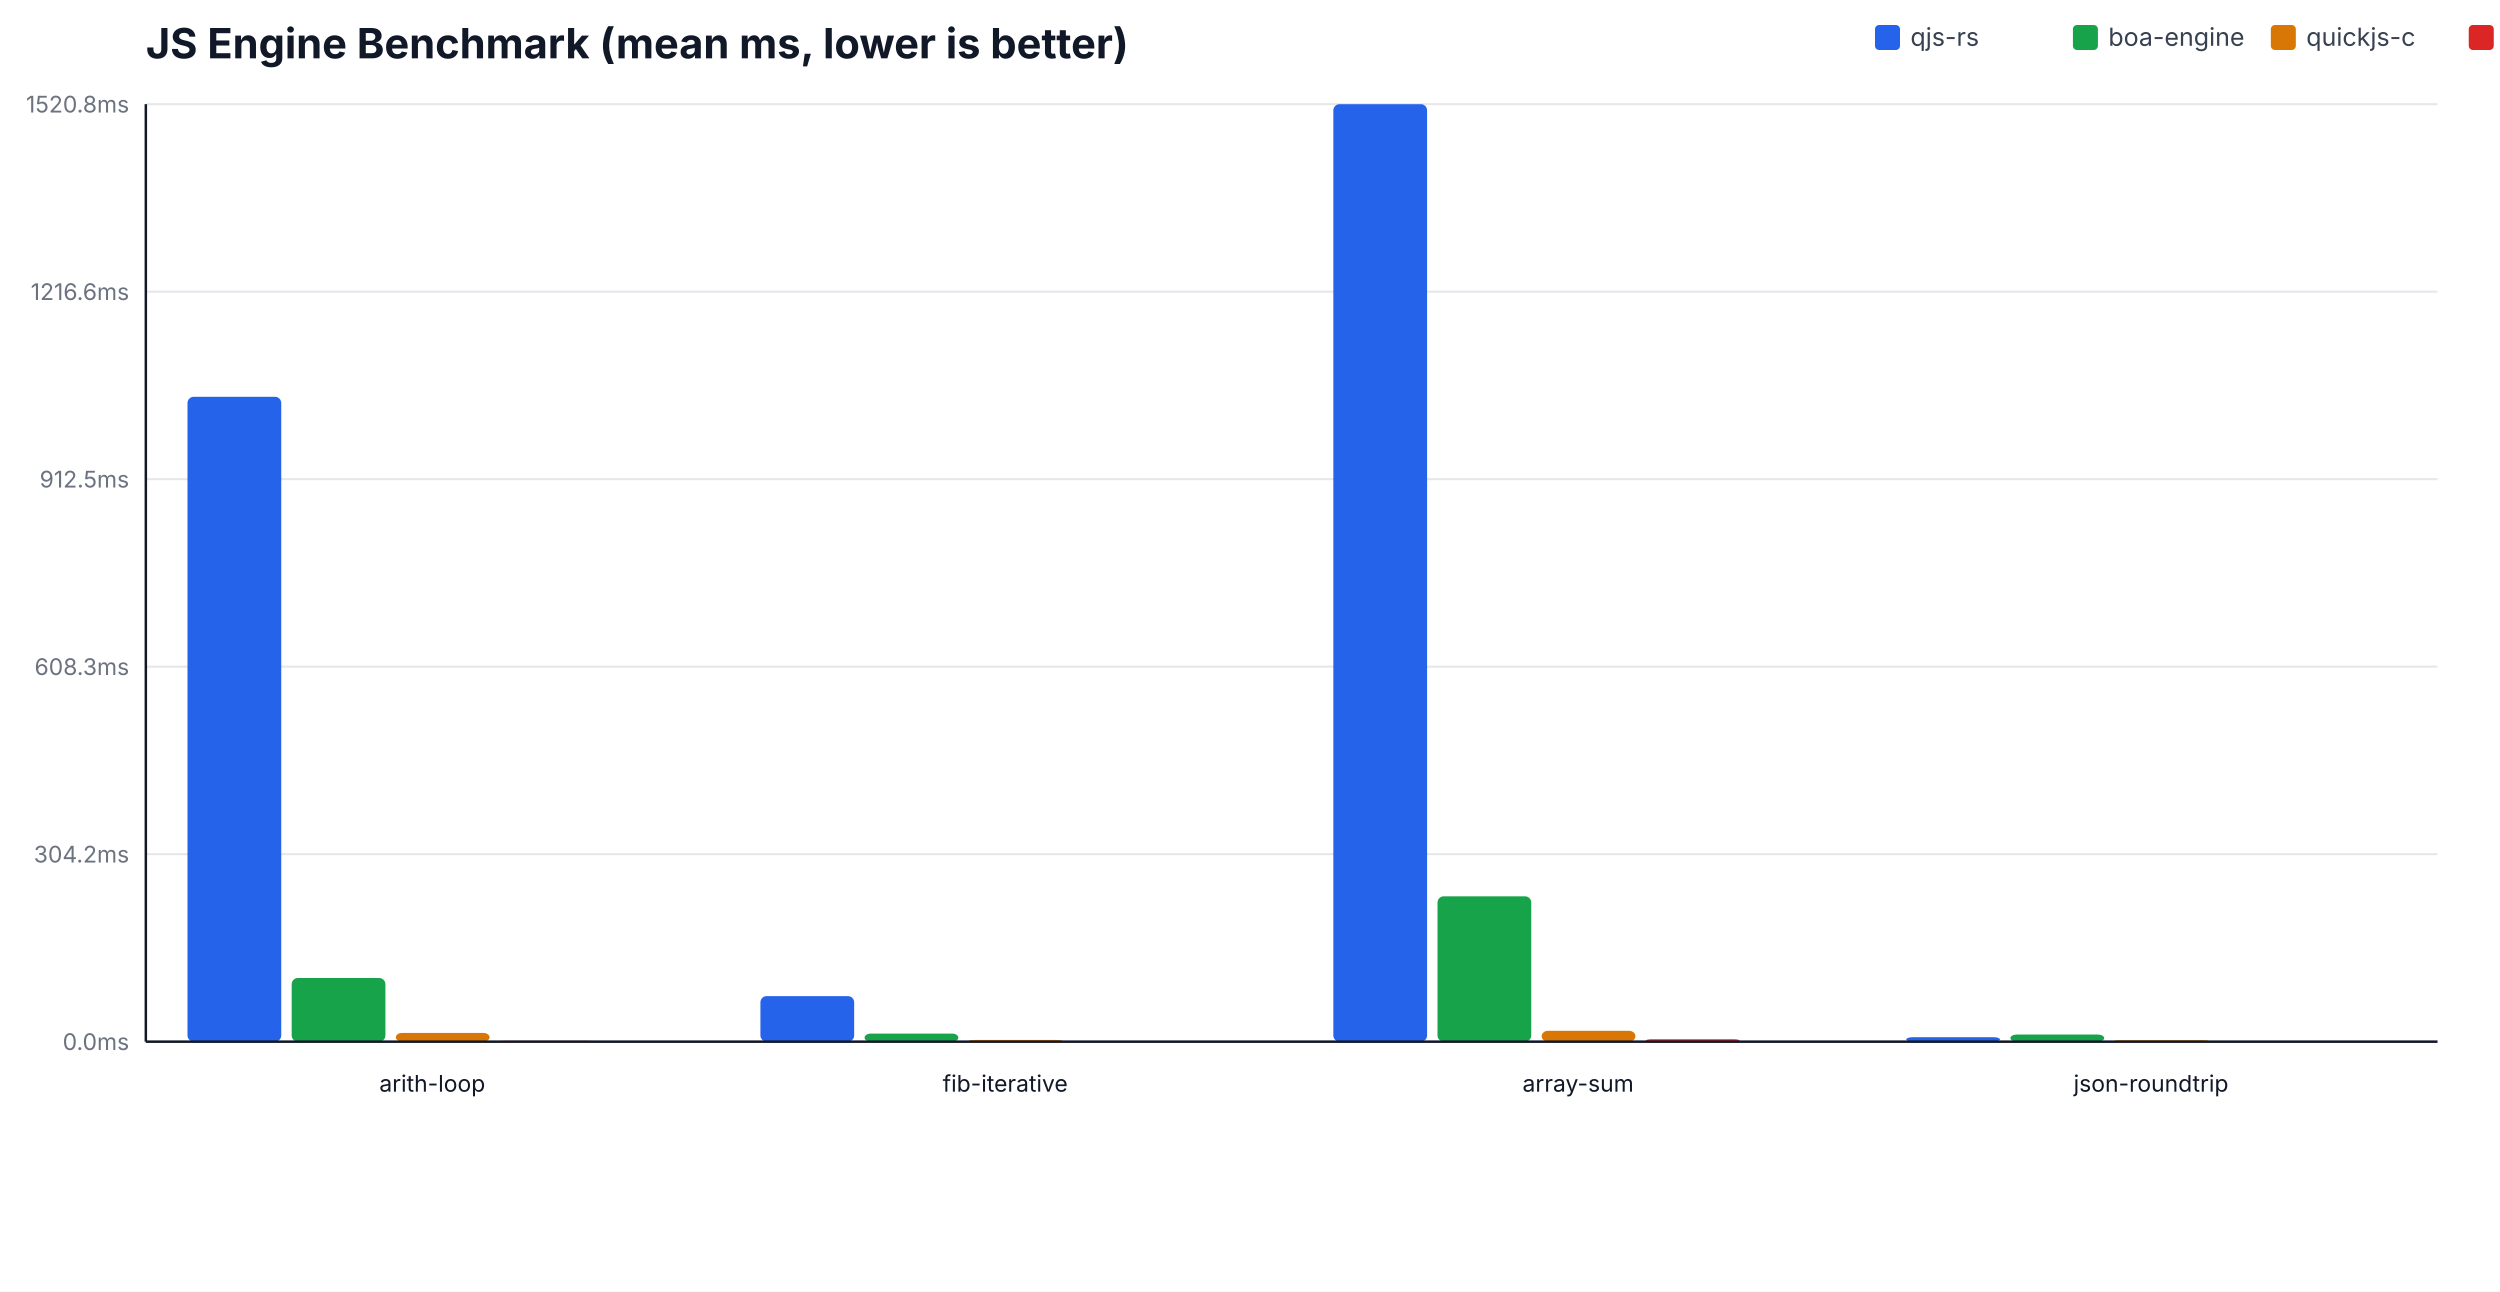
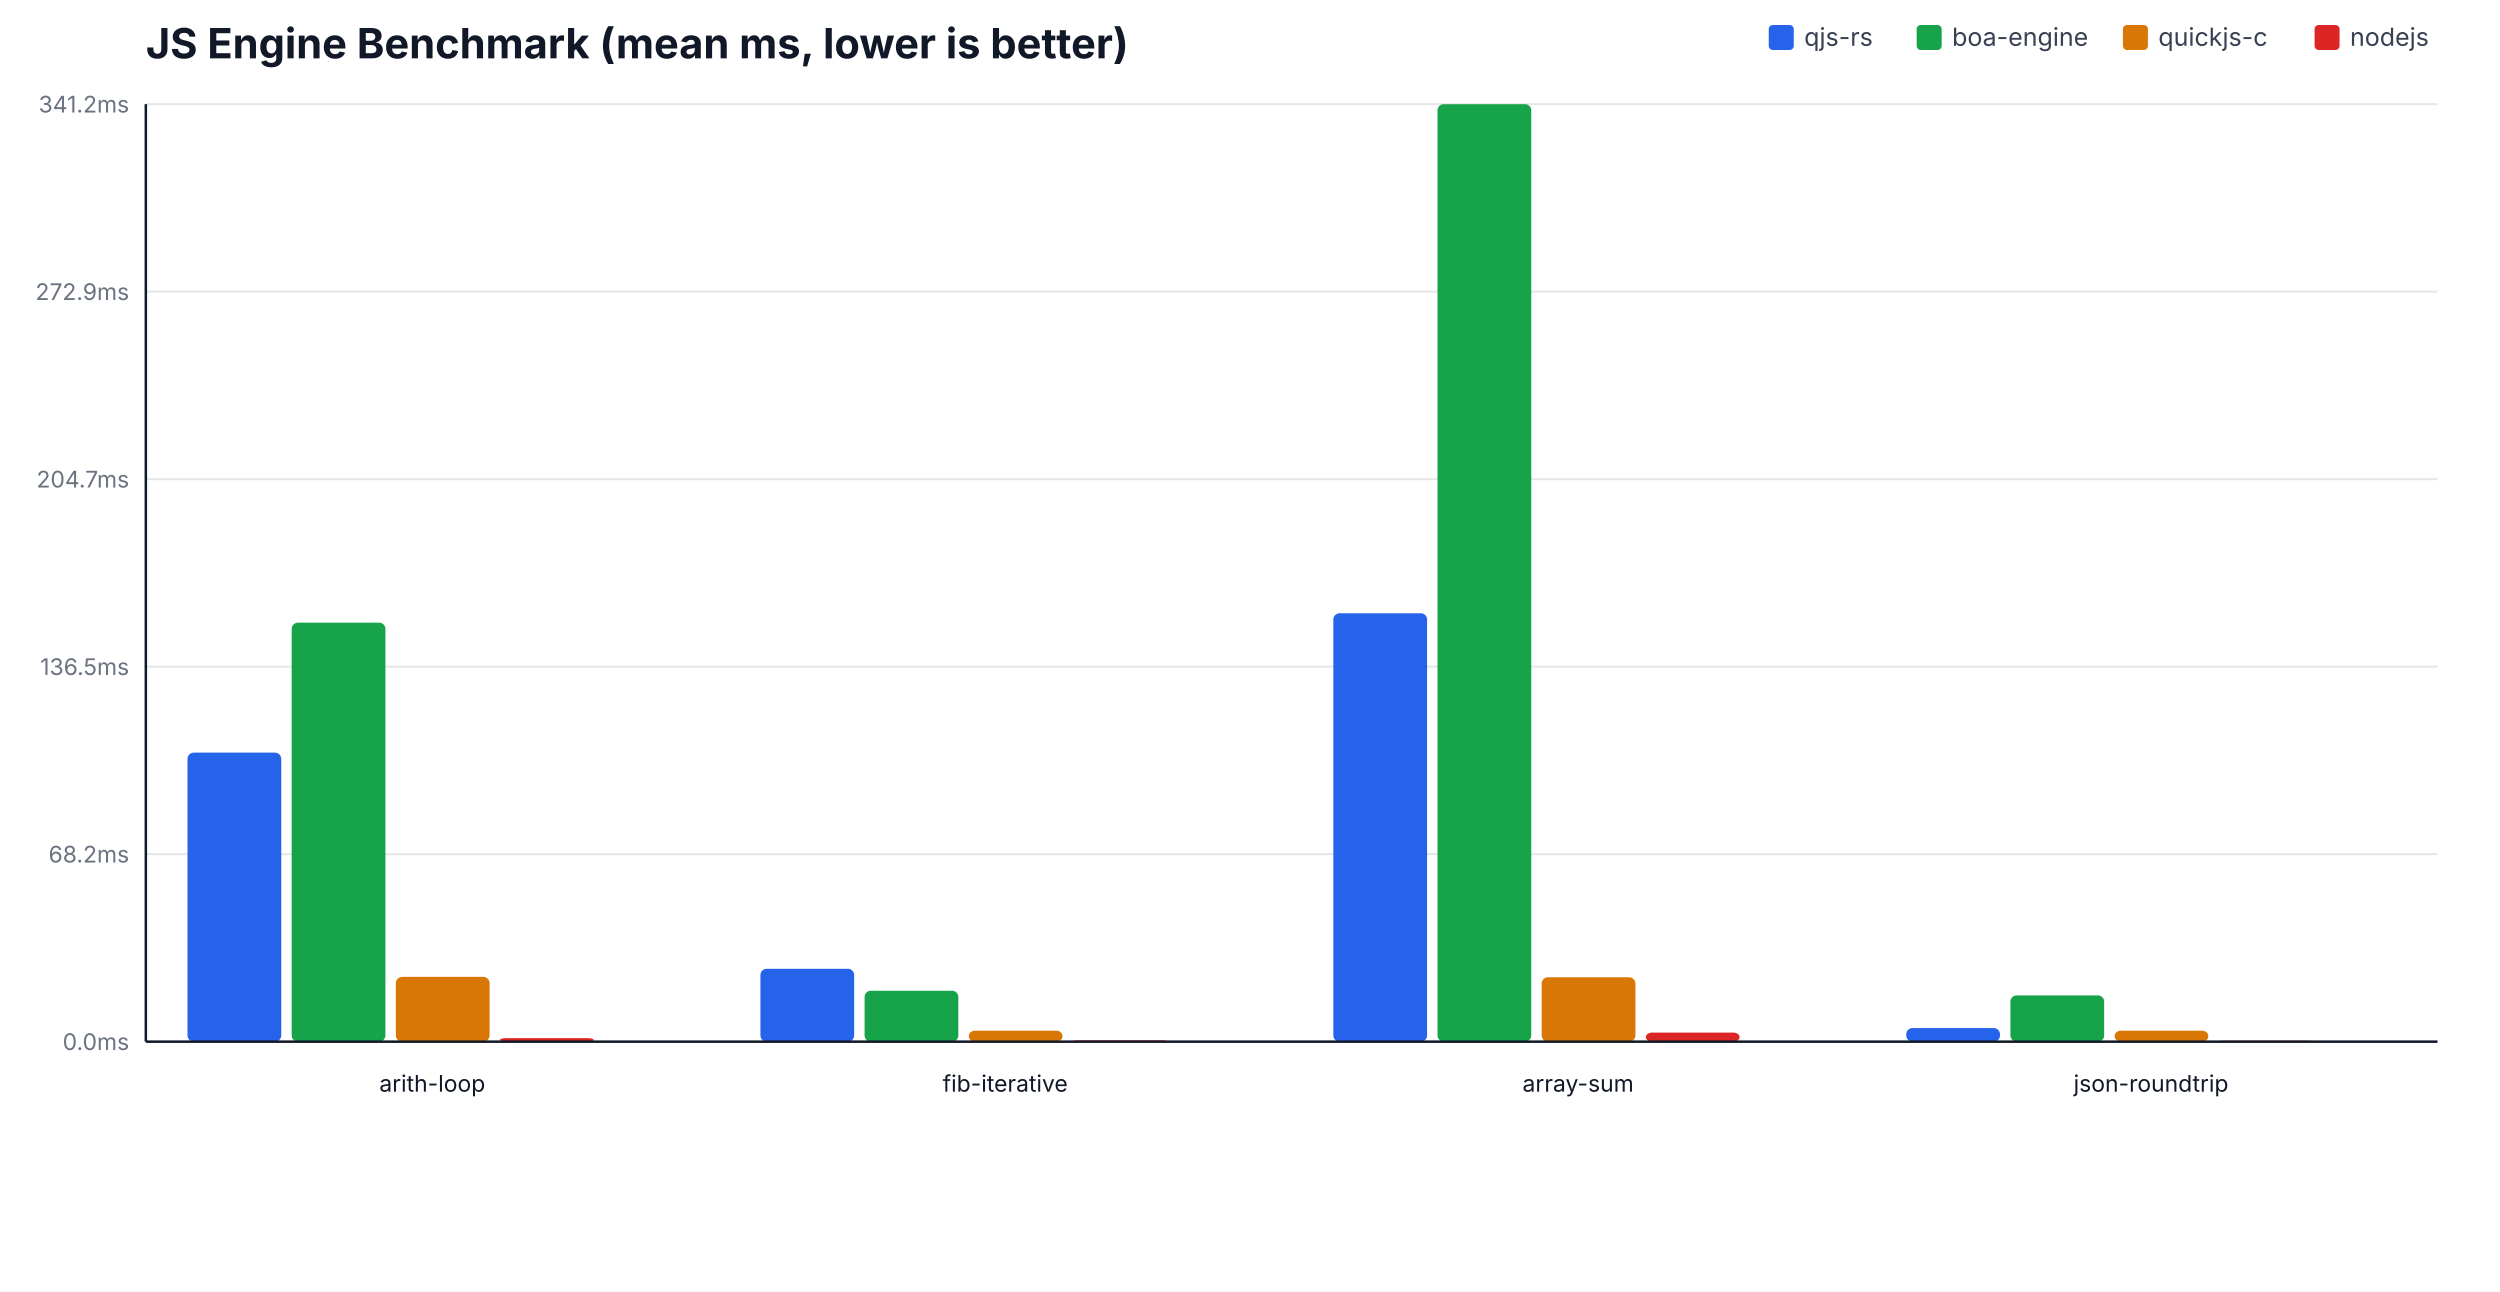
<svg xmlns="http://www.w3.org/2000/svg" width="1200" height="620" viewBox="0 0 1200 620" font-family="Inter,Segoe UI,Arial,sans-serif">
  <rect width="1200" height="620" fill="#ffffff" />
  <text x="70" y="28" font-size="20" font-weight="700" fill="#111827">JS Engine Benchmark (mean ms, lower is better)</text>
  <line x1="70" y1="500.00" x2="1170" y2="500.00" stroke="#e5e7eb" stroke-width="1" />
  <text x="62" y="504.00" text-anchor="end" font-size="11" fill="#6b7280">0.0ms</text>
  <line x1="70" y1="410.00" x2="1170" y2="410.00" stroke="#e5e7eb" stroke-width="1" />
-   <text x="62" y="414.00" text-anchor="end" font-size="11" fill="#6b7280">304.2ms</text>
+   <text x="62" y="414.00" text-anchor="end" font-size="11" fill="#6b7280">68.2ms</text>
  <line x1="70" y1="320.00" x2="1170" y2="320.00" stroke="#e5e7eb" stroke-width="1" />
-   <text x="62" y="324.00" text-anchor="end" font-size="11" fill="#6b7280">608.3ms</text>
+   <text x="62" y="324.00" text-anchor="end" font-size="11" fill="#6b7280">136.5ms</text>
  <line x1="70" y1="230.00" x2="1170" y2="230.00" stroke="#e5e7eb" stroke-width="1" />
-   <text x="62" y="234.00" text-anchor="end" font-size="11" fill="#6b7280">912.5ms</text>
+   <text x="62" y="234.00" text-anchor="end" font-size="11" fill="#6b7280">204.7ms</text>
  <line x1="70" y1="140.00" x2="1170" y2="140.00" stroke="#e5e7eb" stroke-width="1" />
-   <text x="62" y="144.00" text-anchor="end" font-size="11" fill="#6b7280">1216.6ms</text>
+   <text x="62" y="144.00" text-anchor="end" font-size="11" fill="#6b7280">272.9ms</text>
  <line x1="70" y1="50.00" x2="1170" y2="50.00" stroke="#e5e7eb" stroke-width="1" />
-   <text x="62" y="54.00" text-anchor="end" font-size="11" fill="#6b7280">1520.8ms</text>
-   <rect x="90.00" y="190.46" width="45.00" height="309.54" fill="#2563eb" rx="3" />
-   <rect x="140.00" y="469.44" width="45.00" height="30.56" fill="#16a34a" rx="3" />
-   <rect x="190.00" y="495.80" width="45.00" height="4.20" fill="#d97706" rx="3" />
-   <rect x="240.00" y="499.58" width="45.00" height="0.42" fill="#dc2626" rx="3" />
+   <text x="62" y="54.00" text-anchor="end" font-size="11" fill="#6b7280">341.2ms</text>
+   <rect x="90.00" y="361.26" width="45.00" height="138.74" fill="#2563eb" rx="3" />
+   <rect x="140.00" y="298.88" width="45.00" height="201.12" fill="#16a34a" rx="3" />
+   <rect x="190.00" y="468.91" width="45.00" height="31.09" fill="#d97706" rx="3" />
+   <rect x="240.00" y="498.30" width="45.00" height="1.70" fill="#dc2626" rx="3" />
  <text x="207.50" y="524" text-anchor="middle" font-size="11" fill="#111827">arith-loop</text>
-   <rect x="365.00" y="478.13" width="45.00" height="21.87" fill="#2563eb" rx="3" />
-   <rect x="415.00" y="496.12" width="45.00" height="3.88" fill="#16a34a" rx="3" />
-   <rect x="465.00" y="499.17" width="45.00" height="0.83" fill="#d97706" rx="3" />
-   <rect x="515.00" y="499.85" width="45.00" height="0.15" fill="#dc2626" rx="3" />
+   <rect x="365.00" y="465.01" width="45.00" height="34.99" fill="#2563eb" rx="3" />
+   <rect x="415.00" y="475.54" width="45.00" height="24.46" fill="#16a34a" rx="3" />
+   <rect x="465.00" y="494.72" width="45.00" height="5.28" fill="#d97706" rx="3" />
+   <rect x="515.00" y="499.35" width="45.00" height="0.65" fill="#dc2626" rx="3" />
  <text x="482.50" y="524" text-anchor="middle" font-size="11" fill="#111827">fib-iterative</text>
-   <rect x="640.00" y="50.00" width="45.00" height="450.00" fill="#2563eb" rx="3" />
-   <rect x="690.00" y="430.23" width="45.00" height="69.77" fill="#16a34a" rx="3" />
-   <rect x="740.00" y="494.79" width="45.00" height="5.21" fill="#d97706" rx="3" />
-   <rect x="790.00" y="498.84" width="45.00" height="1.16" fill="#dc2626" rx="3" />
+   <rect x="640.00" y="294.37" width="45.00" height="205.63" fill="#2563eb" rx="3" />
+   <rect x="690.00" y="50.00" width="45.00" height="450.00" fill="#16a34a" rx="3" />
+   <rect x="740.00" y="469.10" width="45.00" height="30.90" fill="#d97706" rx="3" />
+   <rect x="790.00" y="495.64" width="45.00" height="4.36" fill="#dc2626" rx="3" />
  <text x="757.50" y="524" text-anchor="middle" font-size="11" fill="#111827">array-sum</text>
-   <rect x="915.00" y="497.86" width="45.00" height="2.14" fill="#2563eb" rx="3" />
-   <rect x="965.00" y="496.58" width="45.00" height="3.42" fill="#16a34a" rx="3" />
-   <rect x="1015.00" y="499.29" width="45.00" height="0.71" fill="#d97706" rx="3" />
-   <rect x="1065.00" y="499.89" width="45.00" height="0.11" fill="#dc2626" rx="3" />
+   <rect x="915.00" y="493.47" width="45.00" height="6.53" fill="#2563eb" rx="3" />
+   <rect x="965.00" y="477.78" width="45.00" height="22.22" fill="#16a34a" rx="3" />
+   <rect x="1015.00" y="494.72" width="45.00" height="5.28" fill="#d97706" rx="3" />
+   <rect x="1065.00" y="499.53" width="45.00" height="0.47" fill="#dc2626" rx="3" />
  <text x="1032.50" y="524" text-anchor="middle" font-size="11" fill="#111827">json-roundtrip</text>
  <line x1="70" y1="500" x2="1170" y2="500" stroke="#111827" stroke-width="1.2" />
  <line x1="70" y1="50" x2="70" y2="500" stroke="#111827" stroke-width="1.2" />
-   <rect x="900" y="12" width="12" height="12" fill="#2563eb" rx="2" />
-   <text x="917" y="22" font-size="12" fill="#374151">qjs-rs</text>
-   <rect x="995" y="12" width="12" height="12" fill="#16a34a" rx="2" />
-   <text x="1012" y="22" font-size="12" fill="#374151">boa-engine</text>
-   <rect x="1090" y="12" width="12" height="12" fill="#d97706" rx="2" />
-   <text x="1107" y="22" font-size="12" fill="#374151">quickjs-c</text>
-   <rect x="1185" y="12" width="12" height="12" fill="#dc2626" rx="2" />
-   <text x="1202" y="22" font-size="12" fill="#374151">nodejs</text>
+   <rect x="849.00" y="12" width="12" height="12" fill="#2563eb" rx="2" />
+   <text x="866.00" y="22" font-size="12" fill="#374151">qjs-rs</text>
+   <rect x="920.00" y="12" width="12" height="12" fill="#16a34a" rx="2" />
+   <text x="937.00" y="22" font-size="12" fill="#374151">boa-engine</text>
+   <rect x="1019.00" y="12" width="12" height="12" fill="#d97706" rx="2" />
+   <text x="1036.00" y="22" font-size="12" fill="#374151">quickjs-c</text>
+   <rect x="1111.00" y="12" width="12" height="12" fill="#dc2626" rx="2" />
+   <text x="1128.00" y="22" font-size="12" fill="#374151">nodejs</text>
</svg>
